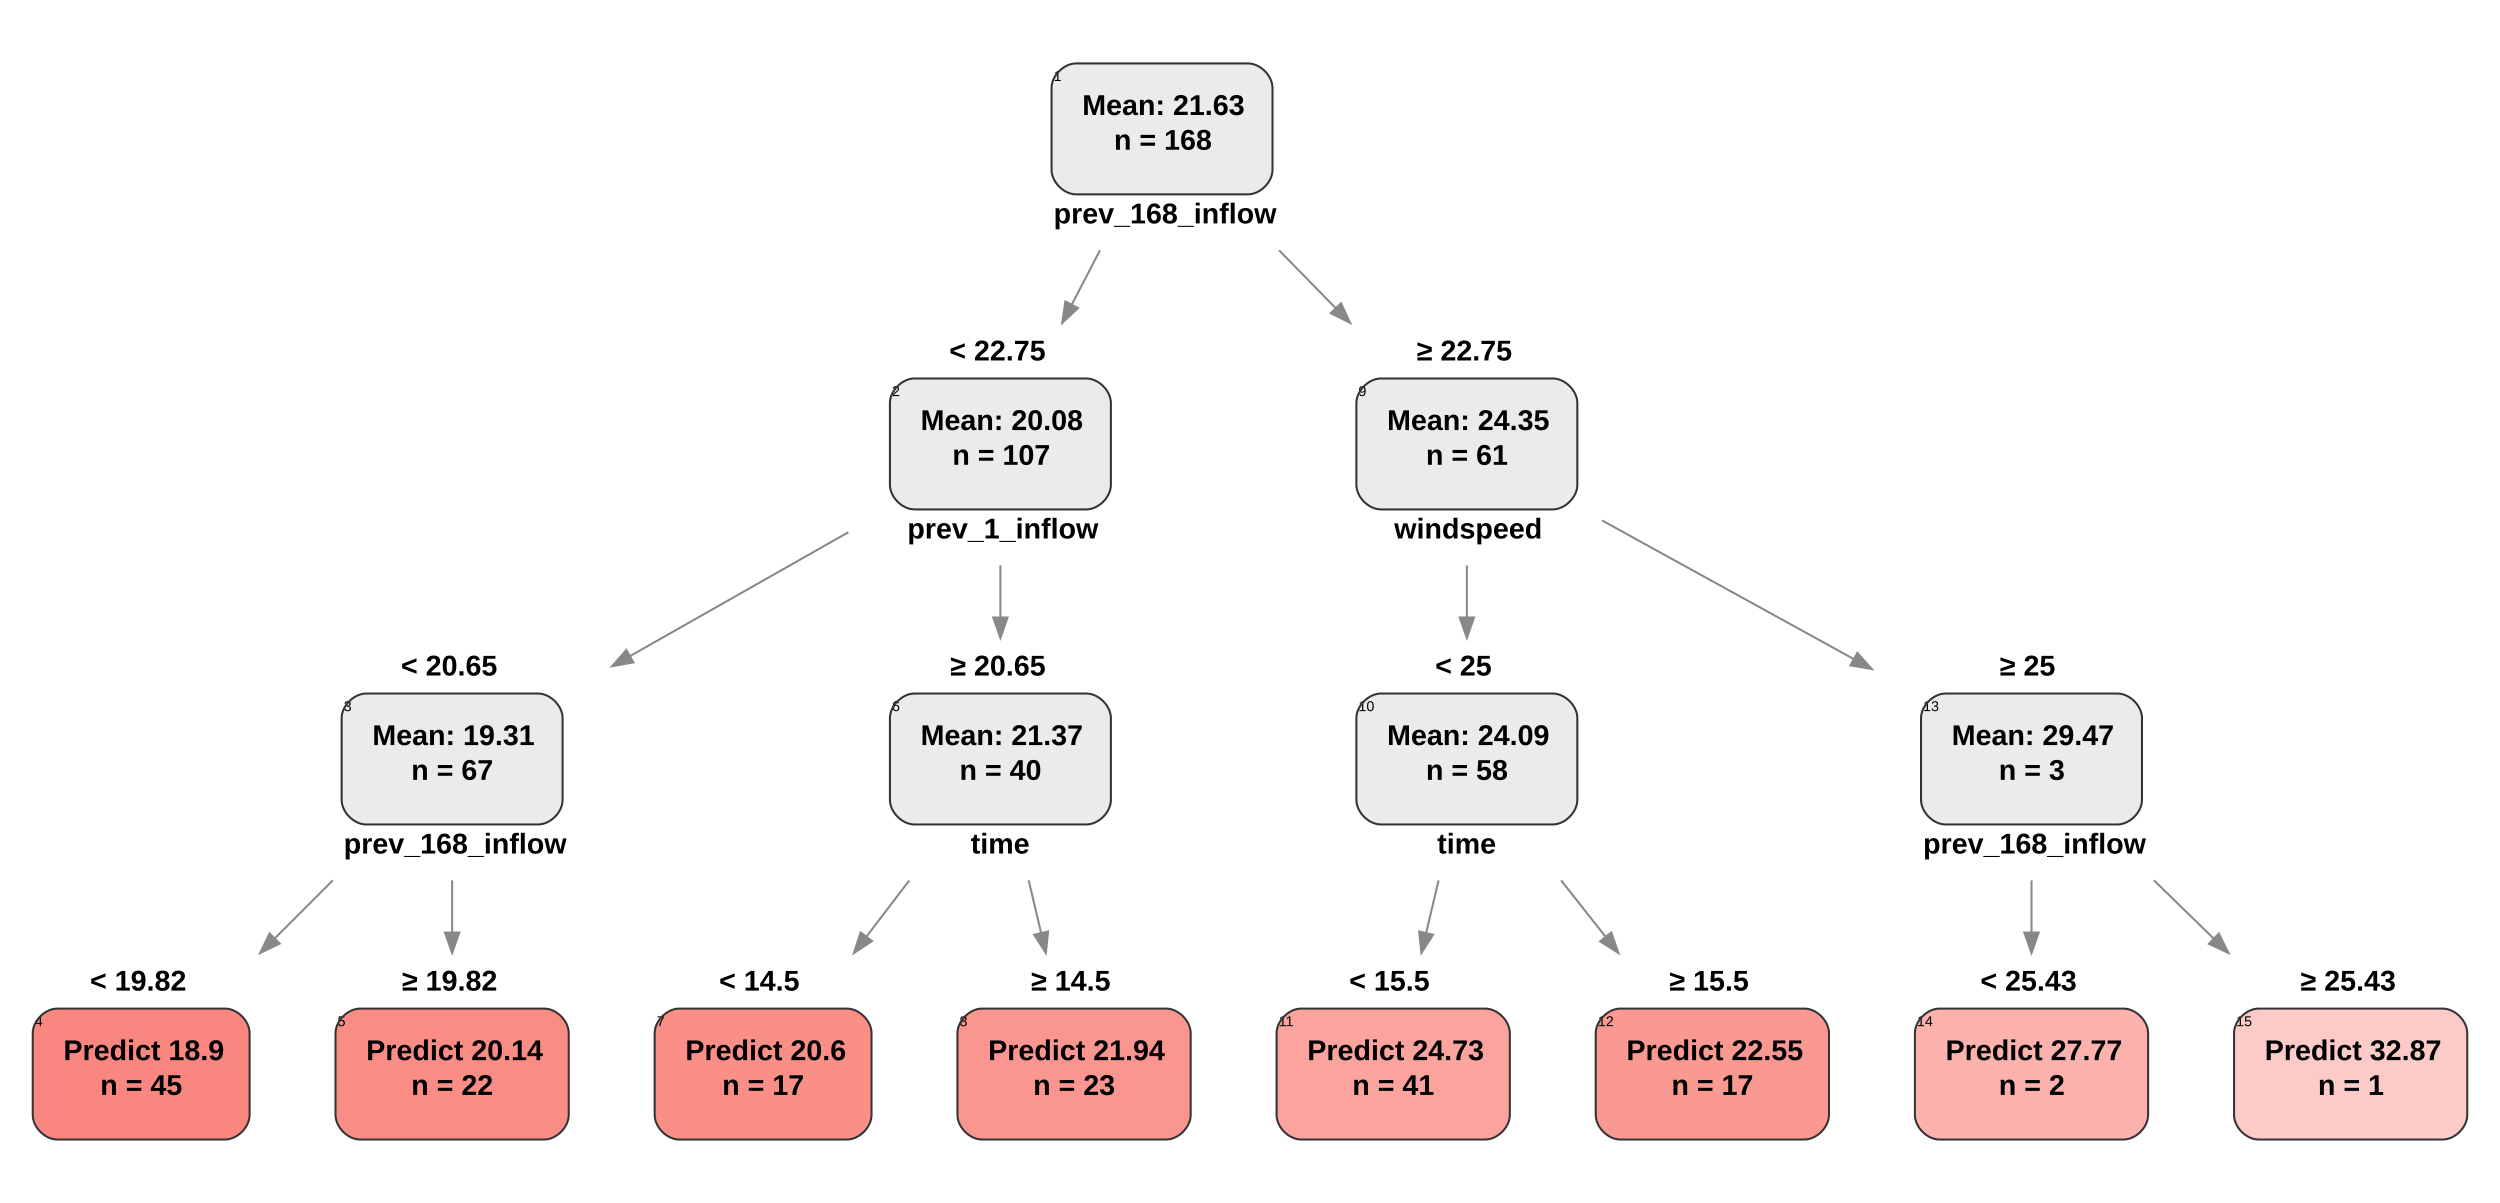
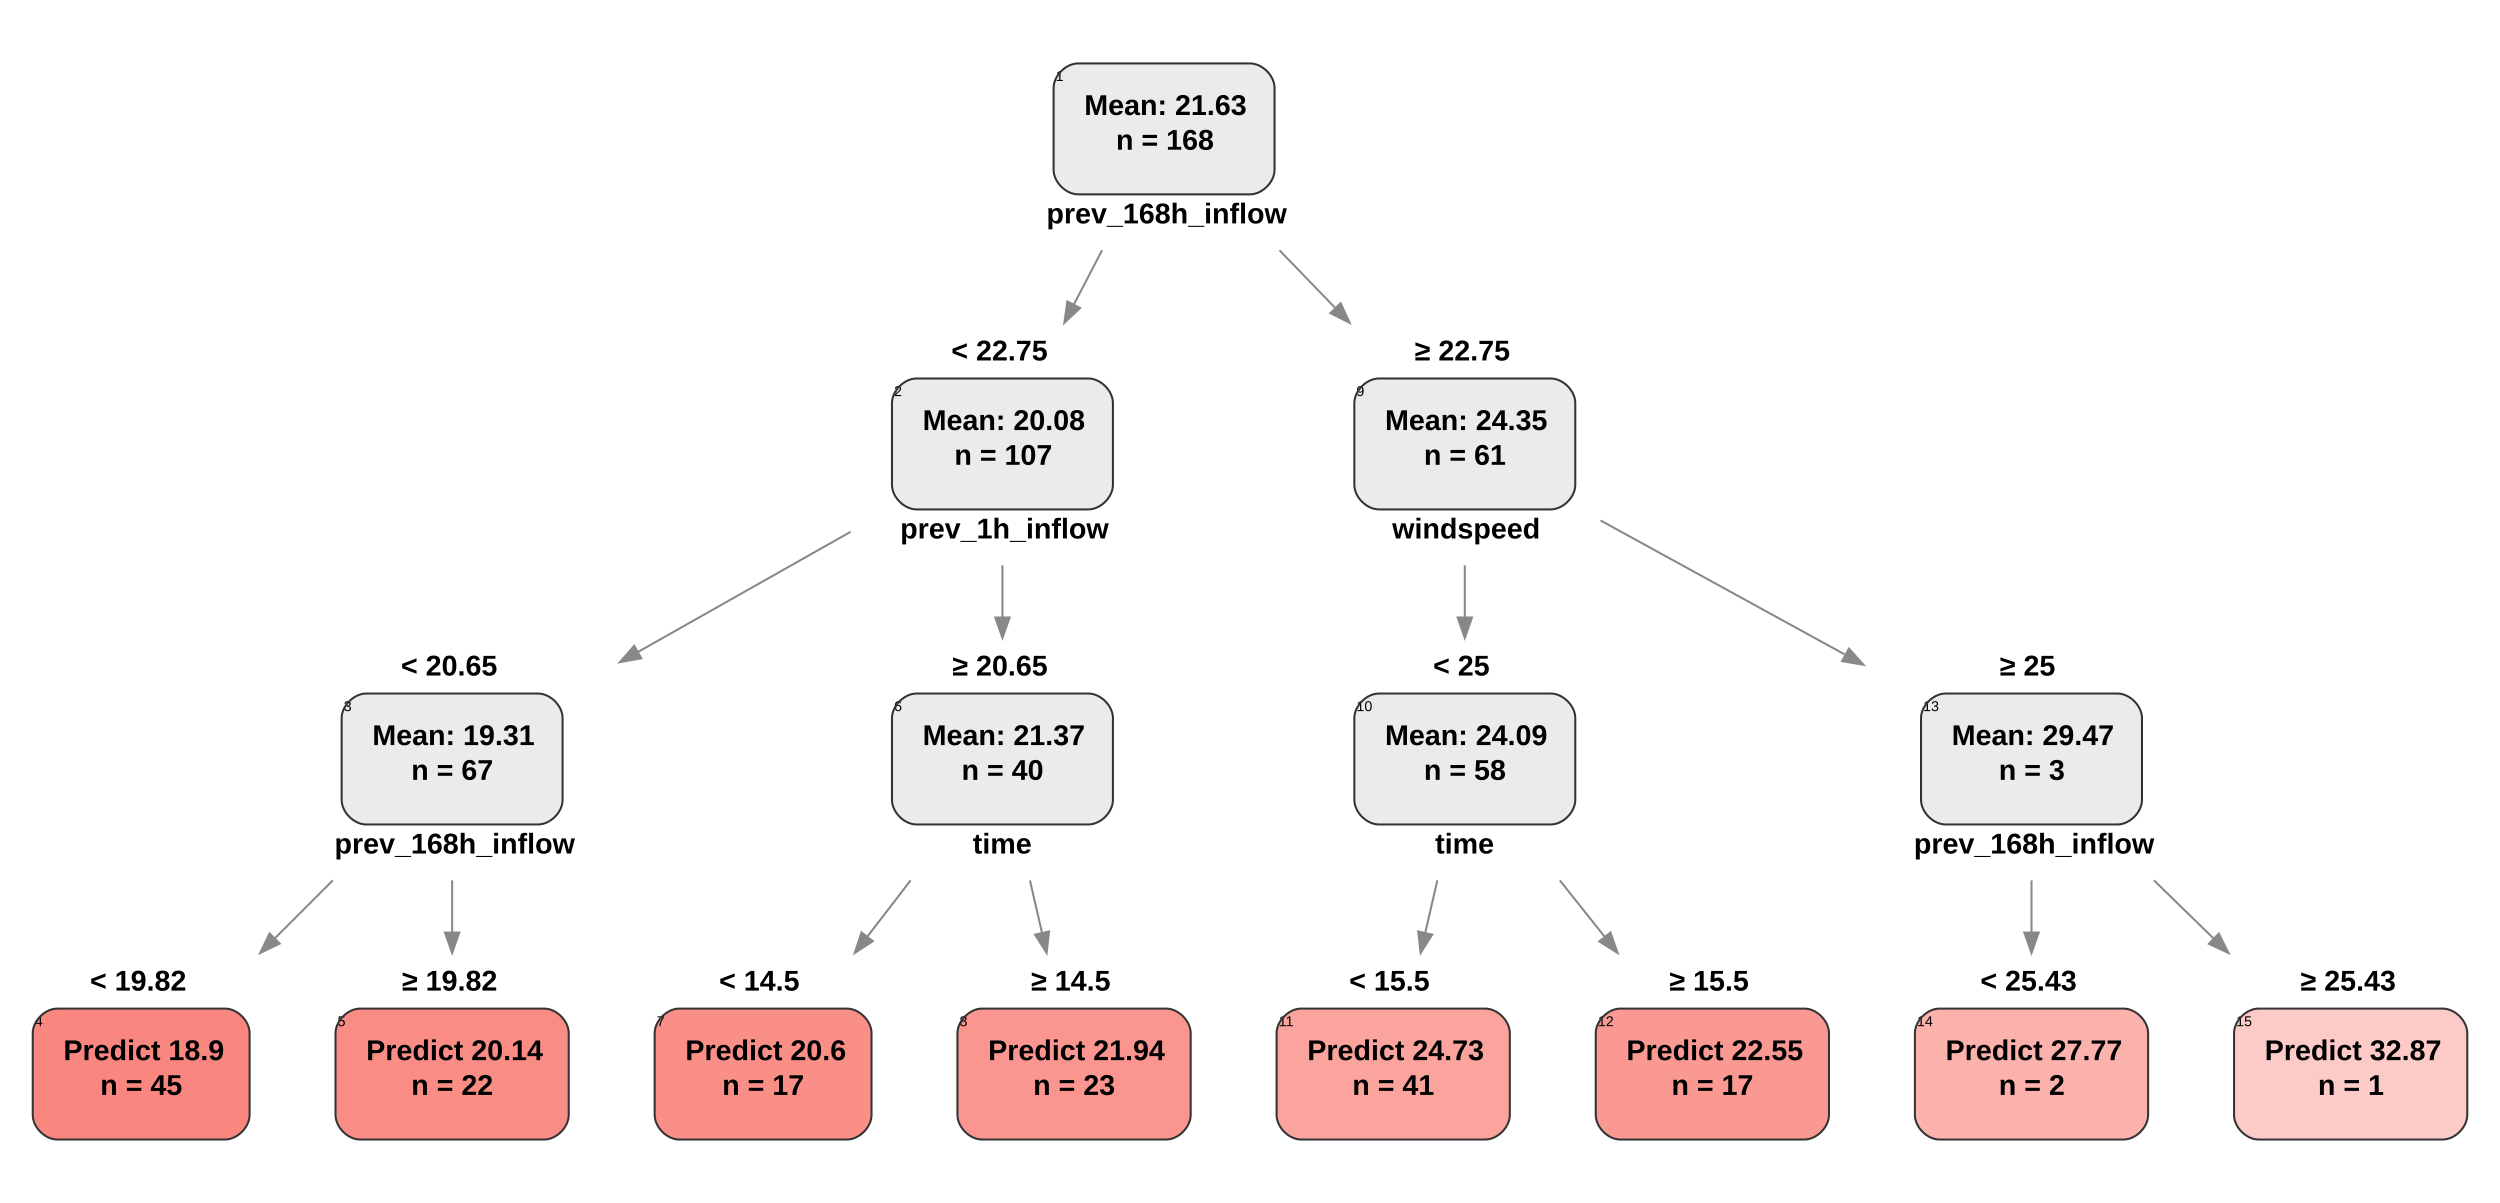
<svg xmlns="http://www.w3.org/2000/svg" width="1222pt" height="588pt" viewBox="0.00 0.00 1222.00 588.00">
  <g id="graph0" class="graph" transform="scale(1 1) rotate(0) translate(4 584)">
    <polygon fill="white" stroke="transparent" points="-4,4 -4,-584 1218,-584 1218,4 -4,4" />
    <g id="node1" class="node">
-       <text text-anchor="start" x="562" y="-561.8" font-family="Arial" font-weight="bold" font-size="14.00"> </text>
-       <text text-anchor="start" x="496" y="-517.3" font-family="Arial" font-size="14.00">   </text>
-       <path fill="#ebebeb" stroke="transparent" d="M522,-489C522,-489 606,-489 606,-489 612,-489 618,-495 618,-501 618,-501 618,-541 618,-541 618,-547 612,-553 606,-553 606,-553 522,-553 522,-553 516,-553 510,-547 510,-541 510,-541 510,-501 510,-501 510,-495 516,-489 522,-489" />
-       <text text-anchor="start" x="511" y="-550.4" font-family="Arial" font-size="2.00"> </text>
-       <text text-anchor="start" x="511" y="-544.4" font-family="Arial" font-size="7.00">  1</text>
-       <text text-anchor="start" x="525" y="-527.8" font-family="Arial" font-weight="bold" font-size="14.00">Mean: 21.63</text>
-       <text text-anchor="start" x="540.5" y="-510.8" font-family="Arial" font-weight="bold" font-size="14.00">n = 168</text>
-       <text text-anchor="start" x="562.5" y="-492.8" font-family="Arial" font-size="9.00"> </text>
-       <path fill="none" stroke="#333333" d="M522,-489C522,-489 606,-489 606,-489 612,-489 618,-495 618,-501 618,-501 618,-541 618,-541 618,-547 612,-553 606,-553 606,-553 522,-553 522,-553 516,-553 510,-547 510,-541 510,-541 510,-501 510,-501 510,-495 516,-489 522,-489" />
-       <text text-anchor="start" x="620" y="-517.3" font-family="Arial" font-size="14.00">   </text>
-       <text text-anchor="start" x="511" y="-474.8" font-family="Arial" font-weight="bold" font-size="14.00">prev_168_inflow</text>
+       <text text-anchor="start" x="563" y="-561.8" font-family="Arial" font-weight="bold" font-size="14.00"> </text>
+       <text text-anchor="start" x="493" y="-517.3" font-family="Arial" font-size="14.00">    </text>
+       <path fill="#ebebeb" stroke="transparent" d="M523,-489C523,-489 607,-489 607,-489 613,-489 619,-495 619,-501 619,-501 619,-541 619,-541 619,-547 613,-553 607,-553 607,-553 523,-553 523,-553 517,-553 511,-547 511,-541 511,-541 511,-501 511,-501 511,-495 517,-489 523,-489" />
+       <text text-anchor="start" x="512" y="-550.4" font-family="Arial" font-size="2.00"> </text>
+       <text text-anchor="start" x="512" y="-544.4" font-family="Arial" font-size="7.00">  1</text>
+       <text text-anchor="start" x="526" y="-527.8" font-family="Arial" font-weight="bold" font-size="14.00">Mean: 21.63</text>
+       <text text-anchor="start" x="541.5" y="-510.8" font-family="Arial" font-weight="bold" font-size="14.00">n = 168</text>
+       <text text-anchor="start" x="563.5" y="-492.8" font-family="Arial" font-size="9.00"> </text>
+       <path fill="none" stroke="#333333" d="M523,-489C523,-489 607,-489 607,-489 613,-489 619,-495 619,-501 619,-501 619,-541 619,-541 619,-547 613,-553 607,-553 607,-553 523,-553 523,-553 517,-553 511,-547 511,-541 511,-541 511,-501 511,-501 511,-495 517,-489 523,-489" />
+       <text text-anchor="start" x="621" y="-517.3" font-family="Arial" font-size="14.00">    </text>
+       <text text-anchor="start" x="507.5" y="-474.8" font-family="Arial" font-weight="bold" font-size="14.00">prev_168h_inflow</text>
    </g>
    <g id="node2" class="node">
-       <text text-anchor="start" x="460" y="-407.8" font-family="Arial" font-weight="bold" font-size="14.00"> &lt; 22.75</text>
-       <text text-anchor="start" x="421" y="-363.3" font-family="Arial" font-size="14.00">  </text>
-       <path fill="#ebebeb" stroke="transparent" d="M443,-335C443,-335 527,-335 527,-335 533,-335 539,-341 539,-347 539,-347 539,-387 539,-387 539,-393 533,-399 527,-399 527,-399 443,-399 443,-399 437,-399 431,-393 431,-387 431,-387 431,-347 431,-347 431,-341 437,-335 443,-335" />
-       <text text-anchor="start" x="432" y="-396.4" font-family="Arial" font-size="2.00"> </text>
-       <text text-anchor="start" x="432" y="-390.4" font-family="Arial" font-size="7.00">  2</text>
-       <text text-anchor="start" x="446" y="-373.8" font-family="Arial" font-weight="bold" font-size="14.00">Mean: 20.08</text>
-       <text text-anchor="start" x="461.5" y="-356.8" font-family="Arial" font-weight="bold" font-size="14.00">n = 107</text>
-       <text text-anchor="start" x="483.5" y="-338.8" font-family="Arial" font-size="9.00"> </text>
-       <path fill="none" stroke="#333333" d="M443,-335C443,-335 527,-335 527,-335 533,-335 539,-341 539,-347 539,-347 539,-387 539,-387 539,-393 533,-399 527,-399 527,-399 443,-399 443,-399 437,-399 431,-393 431,-387 431,-387 431,-347 431,-347 431,-341 437,-335 443,-335" />
-       <text text-anchor="start" x="541" y="-363.3" font-family="Arial" font-size="14.00">  </text>
-       <text text-anchor="start" x="439.5" y="-320.8" font-family="Arial" font-weight="bold" font-size="14.00">prev_1_inflow</text>
+       <text text-anchor="start" x="461" y="-407.8" font-family="Arial" font-weight="bold" font-size="14.00"> &lt; 22.75</text>
+       <text text-anchor="start" x="422" y="-363.3" font-family="Arial" font-size="14.00">  </text>
+       <path fill="#ebebeb" stroke="transparent" d="M444,-335C444,-335 528,-335 528,-335 534,-335 540,-341 540,-347 540,-347 540,-387 540,-387 540,-393 534,-399 528,-399 528,-399 444,-399 444,-399 438,-399 432,-393 432,-387 432,-387 432,-347 432,-347 432,-341 438,-335 444,-335" />
+       <text text-anchor="start" x="433" y="-396.4" font-family="Arial" font-size="2.00"> </text>
+       <text text-anchor="start" x="433" y="-390.4" font-family="Arial" font-size="7.00">  2</text>
+       <text text-anchor="start" x="447" y="-373.8" font-family="Arial" font-weight="bold" font-size="14.00">Mean: 20.08</text>
+       <text text-anchor="start" x="462.5" y="-356.8" font-family="Arial" font-weight="bold" font-size="14.00">n = 107</text>
+       <text text-anchor="start" x="484.5" y="-338.8" font-family="Arial" font-size="9.00"> </text>
+       <path fill="none" stroke="#333333" d="M444,-335C444,-335 528,-335 528,-335 534,-335 540,-341 540,-347 540,-347 540,-387 540,-387 540,-393 534,-399 528,-399 528,-399 444,-399 444,-399 438,-399 432,-393 432,-387 432,-387 432,-347 432,-347 432,-341 438,-335 444,-335" />
+       <text text-anchor="start" x="542" y="-363.3" font-family="Arial" font-size="14.00">  </text>
+       <text text-anchor="start" x="436" y="-320.8" font-family="Arial" font-weight="bold" font-size="14.00">prev_1h_inflow</text>
    </g>
    <g id="edge1" class="edge">
-       <path fill="none" stroke="#888888" d="M533.68,-461.67C529.19,-453.03 524.54,-444.07 519.96,-435.27" />
-       <polygon fill="#888888" stroke="#888888" points="522.95,-433.44 515.24,-426.18 516.74,-436.66 522.95,-433.44" />
+       <path fill="none" stroke="#888888" d="M534.68,-461.67C530.19,-453.03 525.54,-444.07 520.96,-435.27" />
+       <polygon fill="#888888" stroke="#888888" points="523.95,-433.44 516.24,-426.18 517.74,-436.66 523.95,-433.44" />
    </g>
    <g id="node3" class="node">
-       <text text-anchor="start" x="688.5" y="-407.8" font-family="Arial" font-weight="bold" font-size="14.00"> ≥ 22.75</text>
-       <path fill="#ebebeb" stroke="transparent" d="M671,-335C671,-335 755,-335 755,-335 761,-335 767,-341 767,-347 767,-347 767,-387 767,-387 767,-393 761,-399 755,-399 755,-399 671,-399 671,-399 665,-399 659,-393 659,-387 659,-387 659,-347 659,-347 659,-341 665,-335 671,-335" />
-       <text text-anchor="start" x="660" y="-396.4" font-family="Arial" font-size="2.00"> </text>
-       <text text-anchor="start" x="660" y="-390.4" font-family="Arial" font-size="7.00">  9</text>
-       <text text-anchor="start" x="674" y="-373.8" font-family="Arial" font-weight="bold" font-size="14.00">Mean: 24.35</text>
-       <text text-anchor="start" x="693" y="-356.8" font-family="Arial" font-weight="bold" font-size="14.00">n = 61</text>
-       <text text-anchor="start" x="711.5" y="-338.8" font-family="Arial" font-size="9.00"> </text>
-       <path fill="none" stroke="#333333" d="M671,-335C671,-335 755,-335 755,-335 761,-335 767,-341 767,-347 767,-347 767,-387 767,-387 767,-393 761,-399 755,-399 755,-399 671,-399 671,-399 665,-399 659,-393 659,-387 659,-387 659,-347 659,-347 659,-341 665,-335 671,-335" />
-       <text text-anchor="start" x="677.5" y="-320.8" font-family="Arial" font-weight="bold" font-size="14.00">windspeed</text>
+       <text text-anchor="start" x="687.5" y="-407.8" font-family="Arial" font-weight="bold" font-size="14.00"> ≥ 22.75</text>
+       <path fill="#ebebeb" stroke="transparent" d="M670,-335C670,-335 754,-335 754,-335 760,-335 766,-341 766,-347 766,-347 766,-387 766,-387 766,-393 760,-399 754,-399 754,-399 670,-399 670,-399 664,-399 658,-393 658,-387 658,-387 658,-347 658,-347 658,-341 664,-335 670,-335" />
+       <text text-anchor="start" x="659" y="-396.4" font-family="Arial" font-size="2.00"> </text>
+       <text text-anchor="start" x="659" y="-390.4" font-family="Arial" font-size="7.00">  9</text>
+       <text text-anchor="start" x="673" y="-373.8" font-family="Arial" font-weight="bold" font-size="14.00">Mean: 24.35</text>
+       <text text-anchor="start" x="692" y="-356.8" font-family="Arial" font-weight="bold" font-size="14.00">n = 61</text>
+       <text text-anchor="start" x="710.5" y="-338.8" font-family="Arial" font-size="9.00"> </text>
+       <path fill="none" stroke="#333333" d="M670,-335C670,-335 754,-335 754,-335 760,-335 766,-341 766,-347 766,-347 766,-387 766,-387 766,-393 760,-399 754,-399 754,-399 670,-399 670,-399 664,-399 658,-393 658,-387 658,-387 658,-347 658,-347 658,-341 664,-335 670,-335" />
+       <text text-anchor="start" x="676.5" y="-320.8" font-family="Arial" font-weight="bold" font-size="14.00">windspeed</text>
    </g>
    <g id="edge2" class="edge">
-       <path fill="none" stroke="#888888" d="M621.18,-461.67C630.27,-452.39 639.73,-442.75 648.96,-433.33" />
-       <polygon fill="#888888" stroke="#888888" points="651.47,-435.77 655.97,-426.18 646.47,-430.87 651.47,-435.77" />
+       <path fill="none" stroke="#888888" d="M621.41,-461.67C630.29,-452.49 639.53,-442.94 648.55,-433.6" />
+       <polygon fill="#888888" stroke="#888888" points="651.3,-435.8 655.74,-426.18 646.27,-430.93 651.3,-435.8" />
    </g>
    <g id="node4" class="node">
      <text text-anchor="start" x="192" y="-253.8" font-family="Arial" font-weight="bold" font-size="14.00"> &lt; 20.65</text>
-       <text text-anchor="start" x="149" y="-209.3" font-family="Arial" font-size="14.00">   </text>
+       <text text-anchor="start" x="145" y="-209.3" font-family="Arial" font-size="14.00">    </text>
      <path fill="#ebebeb" stroke="transparent" d="M175,-181C175,-181 259,-181 259,-181 265,-181 271,-187 271,-193 271,-193 271,-233 271,-233 271,-239 265,-245 259,-245 259,-245 175,-245 175,-245 169,-245 163,-239 163,-233 163,-233 163,-193 163,-193 163,-187 169,-181 175,-181" />
      <text text-anchor="start" x="164" y="-242.4" font-family="Arial" font-size="2.00"> </text>
      <text text-anchor="start" x="164" y="-236.4" font-family="Arial" font-size="7.00">  3</text>
      <text text-anchor="start" x="178" y="-219.8" font-family="Arial" font-weight="bold" font-size="14.00">Mean: 19.31</text>
      <text text-anchor="start" x="197" y="-202.8" font-family="Arial" font-weight="bold" font-size="14.00">n = 67</text>
      <text text-anchor="start" x="215.5" y="-184.8" font-family="Arial" font-size="9.00"> </text>
      <path fill="none" stroke="#333333" d="M175,-181C175,-181 259,-181 259,-181 265,-181 271,-187 271,-193 271,-193 271,-233 271,-233 271,-239 265,-245 259,-245 259,-245 175,-245 175,-245 169,-245 163,-239 163,-233 163,-233 163,-193 163,-193 163,-187 169,-181 175,-181" />
-       <text text-anchor="start" x="273" y="-209.3" font-family="Arial" font-size="14.00">   </text>
-       <text text-anchor="start" x="164" y="-166.8" font-family="Arial" font-weight="bold" font-size="14.00">prev_168_inflow</text>
+       <text text-anchor="start" x="273" y="-209.3" font-family="Arial" font-size="14.00">    </text>
+       <text text-anchor="start" x="159.5" y="-166.8" font-family="Arial" font-weight="bold" font-size="14.00">prev_168h_inflow</text>
    </g>
    <g id="edge3" class="edge">
-       <path fill="none" stroke="#888888" d="M410.7,-323.86C377.71,-305.15 338.65,-283 304.28,-263.5" />
-       <polygon fill="#888888" stroke="#888888" points="305.61,-260.23 295.19,-258.34 302.16,-266.32 305.61,-260.23" />
+       <path fill="none" stroke="#888888" d="M411.78,-324.06C379.66,-305.91 341.76,-284.5 307.97,-265.4" />
+       <polygon fill="#888888" stroke="#888888" points="309.44,-262.21 299.01,-260.34 306,-268.31 309.44,-262.21" />
    </g>
    <g id="node5" class="node">
-       <text text-anchor="start" x="460.5" y="-253.8" font-family="Arial" font-weight="bold" font-size="14.00"> ≥ 20.65</text>
-       <path fill="#ebebeb" stroke="transparent" d="M443,-181C443,-181 527,-181 527,-181 533,-181 539,-187 539,-193 539,-193 539,-233 539,-233 539,-239 533,-245 527,-245 527,-245 443,-245 443,-245 437,-245 431,-239 431,-233 431,-233 431,-193 431,-193 431,-187 437,-181 443,-181" />
-       <text text-anchor="start" x="432" y="-242.4" font-family="Arial" font-size="2.00"> </text>
-       <text text-anchor="start" x="432" y="-236.4" font-family="Arial" font-size="7.00">  6</text>
-       <text text-anchor="start" x="446" y="-219.8" font-family="Arial" font-weight="bold" font-size="14.00">Mean: 21.37</text>
-       <text text-anchor="start" x="465" y="-202.8" font-family="Arial" font-weight="bold" font-size="14.00">n = 40</text>
-       <text text-anchor="start" x="483.5" y="-184.8" font-family="Arial" font-size="9.00"> </text>
-       <path fill="none" stroke="#333333" d="M443,-181C443,-181 527,-181 527,-181 533,-181 539,-187 539,-193 539,-193 539,-233 539,-233 539,-239 533,-245 527,-245 527,-245 443,-245 443,-245 437,-245 431,-239 431,-233 431,-233 431,-193 431,-193 431,-187 437,-181 443,-181" />
-       <text text-anchor="start" x="470.5" y="-166.8" font-family="Arial" font-weight="bold" font-size="14.00">time</text>
+       <text text-anchor="start" x="461.5" y="-253.8" font-family="Arial" font-weight="bold" font-size="14.00"> ≥ 20.65</text>
+       <path fill="#ebebeb" stroke="transparent" d="M444,-181C444,-181 528,-181 528,-181 534,-181 540,-187 540,-193 540,-193 540,-233 540,-233 540,-239 534,-245 528,-245 528,-245 444,-245 444,-245 438,-245 432,-239 432,-233 432,-233 432,-193 432,-193 432,-187 438,-181 444,-181" />
+       <text text-anchor="start" x="433" y="-242.4" font-family="Arial" font-size="2.00"> </text>
+       <text text-anchor="start" x="433" y="-236.4" font-family="Arial" font-size="7.00">  6</text>
+       <text text-anchor="start" x="447" y="-219.8" font-family="Arial" font-weight="bold" font-size="14.00">Mean: 21.37</text>
+       <text text-anchor="start" x="466" y="-202.8" font-family="Arial" font-weight="bold" font-size="14.00">n = 40</text>
+       <text text-anchor="start" x="484.5" y="-184.8" font-family="Arial" font-size="9.00"> </text>
+       <path fill="none" stroke="#333333" d="M444,-181C444,-181 528,-181 528,-181 534,-181 540,-187 540,-193 540,-193 540,-233 540,-233 540,-239 534,-245 528,-245 528,-245 444,-245 444,-245 438,-245 432,-239 432,-233 432,-233 432,-193 432,-193 432,-187 438,-181 444,-181" />
+       <text text-anchor="start" x="471.5" y="-166.8" font-family="Arial" font-weight="bold" font-size="14.00">time</text>
    </g>
    <g id="edge4" class="edge">
-       <path fill="none" stroke="#888888" d="M485,-307.67C485,-299.39 485,-290.83 485,-282.38" />
-       <polygon fill="#888888" stroke="#888888" points="488.5,-282.18 485,-272.18 481.5,-282.18 488.5,-282.18" />
+       <path fill="none" stroke="#888888" d="M486,-307.67C486,-299.39 486,-290.83 486,-282.38" />
+       <polygon fill="#888888" stroke="#888888" points="489.5,-282.18 486,-272.18 482.5,-282.18 489.5,-282.18" />
    </g>
    <g id="node10" class="node">
-       <text text-anchor="start" x="697.5" y="-253.8" font-family="Arial" font-weight="bold" font-size="14.00"> &lt; 25</text>
-       <path fill="#ebebeb" stroke="transparent" d="M671,-181C671,-181 755,-181 755,-181 761,-181 767,-187 767,-193 767,-193 767,-233 767,-233 767,-239 761,-245 755,-245 755,-245 671,-245 671,-245 665,-245 659,-239 659,-233 659,-233 659,-193 659,-193 659,-187 665,-181 671,-181" />
-       <text text-anchor="start" x="660" y="-242.4" font-family="Arial" font-size="2.00"> </text>
-       <text text-anchor="start" x="660" y="-236.4" font-family="Arial" font-size="7.00">  10</text>
-       <text text-anchor="start" x="674" y="-219.8" font-family="Arial" font-weight="bold" font-size="14.00">Mean: 24.09</text>
-       <text text-anchor="start" x="693" y="-202.8" font-family="Arial" font-weight="bold" font-size="14.00">n = 58</text>
-       <text text-anchor="start" x="711.5" y="-184.8" font-family="Arial" font-size="9.00"> </text>
-       <path fill="none" stroke="#333333" d="M671,-181C671,-181 755,-181 755,-181 761,-181 767,-187 767,-193 767,-193 767,-233 767,-233 767,-239 761,-245 755,-245 755,-245 671,-245 671,-245 665,-245 659,-239 659,-233 659,-233 659,-193 659,-193 659,-187 665,-181 671,-181" />
-       <text text-anchor="start" x="698.5" y="-166.8" font-family="Arial" font-weight="bold" font-size="14.00">time</text>
+       <text text-anchor="start" x="696.5" y="-253.8" font-family="Arial" font-weight="bold" font-size="14.00"> &lt; 25</text>
+       <path fill="#ebebeb" stroke="transparent" d="M670,-181C670,-181 754,-181 754,-181 760,-181 766,-187 766,-193 766,-193 766,-233 766,-233 766,-239 760,-245 754,-245 754,-245 670,-245 670,-245 664,-245 658,-239 658,-233 658,-233 658,-193 658,-193 658,-187 664,-181 670,-181" />
+       <text text-anchor="start" x="659" y="-242.4" font-family="Arial" font-size="2.00"> </text>
+       <text text-anchor="start" x="659" y="-236.4" font-family="Arial" font-size="7.00">  10</text>
+       <text text-anchor="start" x="673" y="-219.8" font-family="Arial" font-weight="bold" font-size="14.00">Mean: 24.09</text>
+       <text text-anchor="start" x="692" y="-202.8" font-family="Arial" font-weight="bold" font-size="14.00">n = 58</text>
+       <text text-anchor="start" x="710.5" y="-184.8" font-family="Arial" font-size="9.00"> </text>
+       <path fill="none" stroke="#333333" d="M670,-181C670,-181 754,-181 754,-181 760,-181 766,-187 766,-193 766,-193 766,-233 766,-233 766,-239 760,-245 754,-245 754,-245 670,-245 670,-245 664,-245 658,-239 658,-233 658,-233 658,-193 658,-193 658,-187 664,-181 670,-181" />
+       <text text-anchor="start" x="697.5" y="-166.8" font-family="Arial" font-weight="bold" font-size="14.00">time</text>
    </g>
    <g id="edge9" class="edge">
-       <path fill="none" stroke="#888888" d="M713,-307.67C713,-299.39 713,-290.83 713,-282.38" />
-       <polygon fill="#888888" stroke="#888888" points="716.5,-282.18 713,-272.18 709.5,-282.18 716.5,-282.18" />
+       <path fill="none" stroke="#888888" d="M712,-307.67C712,-299.39 712,-290.83 712,-282.38" />
+       <polygon fill="#888888" stroke="#888888" points="715.5,-282.18 712,-272.18 708.5,-282.18 715.5,-282.18" />
    </g>
    <g id="node11" class="node">
      <text text-anchor="start" x="973.5" y="-253.8" font-family="Arial" font-weight="bold" font-size="14.00"> ≥ 25</text>
-       <text text-anchor="start" x="921" y="-209.3" font-family="Arial" font-size="14.00">   </text>
+       <text text-anchor="start" x="917" y="-209.3" font-family="Arial" font-size="14.00">    </text>
      <path fill="#ebebeb" stroke="transparent" d="M947,-181C947,-181 1031,-181 1031,-181 1037,-181 1043,-187 1043,-193 1043,-193 1043,-233 1043,-233 1043,-239 1037,-245 1031,-245 1031,-245 947,-245 947,-245 941,-245 935,-239 935,-233 935,-233 935,-193 935,-193 935,-187 941,-181 947,-181" />
      <text text-anchor="start" x="936" y="-242.4" font-family="Arial" font-size="2.00"> </text>
      <text text-anchor="start" x="936" y="-236.4" font-family="Arial" font-size="7.00">  13</text>
      <text text-anchor="start" x="950" y="-219.8" font-family="Arial" font-weight="bold" font-size="14.00">Mean: 29.47</text>
      <text text-anchor="start" x="973" y="-202.8" font-family="Arial" font-weight="bold" font-size="14.00">n = 3</text>
      <text text-anchor="start" x="987.5" y="-184.8" font-family="Arial" font-size="9.00"> </text>
      <path fill="none" stroke="#333333" d="M947,-181C947,-181 1031,-181 1031,-181 1037,-181 1043,-187 1043,-193 1043,-193 1043,-233 1043,-233 1043,-239 1037,-245 1031,-245 1031,-245 947,-245 947,-245 941,-245 935,-239 935,-233 935,-233 935,-193 935,-193 935,-187 941,-181 947,-181" />
-       <text text-anchor="start" x="1045" y="-209.3" font-family="Arial" font-size="14.00">   </text>
-       <text text-anchor="start" x="936" y="-166.8" font-family="Arial" font-weight="bold" font-size="14.00">prev_168_inflow</text>
+       <text text-anchor="start" x="1045" y="-209.3" font-family="Arial" font-size="14.00">    </text>
+       <text text-anchor="start" x="931.5" y="-166.8" font-family="Arial" font-weight="bold" font-size="14.00">prev_168h_inflow</text>
    </g>
    <g id="edge10" class="edge">
-       <path fill="none" stroke="#888888" d="M779.11,-329.59C815.95,-309.3 862.28,-283.79 902.03,-261.89" />
-       <polygon fill="#888888" stroke="#888888" points="903.86,-264.88 910.93,-256.99 900.49,-258.75 903.86,-264.88" />
+       <path fill="none" stroke="#888888" d="M778.35,-329.59C814.06,-310 858.65,-285.53 897.6,-264.16" />
+       <polygon fill="#888888" stroke="#888888" points="899.76,-266.96 906.85,-259.08 896.4,-260.82 899.76,-266.96" />
    </g>
    <g id="node6" class="node">
      <text text-anchor="start" x="40" y="-99.8" font-family="Arial" font-weight="bold" font-size="14.00"> &lt; 19.82</text>
      <path fill="#f8766d" fill-opacity="0.875" stroke="transparent" d="M24,-27C24,-27 106,-27 106,-27 112,-27 118,-33 118,-39 118,-39 118,-79 118,-79 118,-85 112,-91 106,-91 106,-91 24,-91 24,-91 18,-91 12,-85 12,-79 12,-79 12,-39 12,-39 12,-33 18,-27 24,-27" />
      <text text-anchor="start" x="13" y="-88.4" font-family="Arial" font-size="2.00"> </text>
      <text text-anchor="start" x="13" y="-82.4" font-family="Arial" font-size="7.00">  4</text>
      <text text-anchor="start" x="27" y="-65.8" font-family="Arial" font-weight="bold" font-size="14.00">Predict 18.9</text>
      <text text-anchor="start" x="45" y="-48.8" font-family="Arial" font-weight="bold" font-size="14.00">n = 45</text>
      <text text-anchor="start" x="63.5" y="-30.8" font-family="Arial" font-size="9.00"> </text>
      <path fill="none" stroke="#333333" d="M24,-27C24,-27 106,-27 106,-27 112,-27 118,-33 118,-39 118,-39 118,-79 118,-79 118,-85 112,-91 106,-91 106,-91 24,-91 24,-91 18,-91 12,-85 12,-79 12,-79 12,-39 12,-39 12,-33 18,-27 24,-27" />
      <text text-anchor="start" x="63" y="-12.8" font-family="Arial" font-weight="bold" font-size="14.00"> </text>
    </g>
    <g id="edge5" class="edge">
      <path fill="none" stroke="#888888" d="M158.67,-153.67C149.39,-144.39 139.75,-134.75 130.33,-125.33" />
      <polygon fill="#888888" stroke="#888888" points="132.72,-122.77 123.18,-118.18 127.77,-127.72 132.72,-122.77" />
    </g>
    <g id="node7" class="node">
      <text text-anchor="start" x="192.5" y="-99.8" font-family="Arial" font-weight="bold" font-size="14.00"> ≥ 19.82</text>
      <path fill="#f8766d" fill-opacity="0.831" stroke="transparent" d="M172,-27C172,-27 262,-27 262,-27 268,-27 274,-33 274,-39 274,-39 274,-79 274,-79 274,-85 268,-91 262,-91 262,-91 172,-91 172,-91 166,-91 160,-85 160,-79 160,-79 160,-39 160,-39 160,-33 166,-27 172,-27" />
      <text text-anchor="start" x="161" y="-88.4" font-family="Arial" font-size="2.00"> </text>
      <text text-anchor="start" x="161" y="-82.4" font-family="Arial" font-size="7.00">  5</text>
      <text text-anchor="start" x="175" y="-65.8" font-family="Arial" font-weight="bold" font-size="14.00">Predict 20.14</text>
      <text text-anchor="start" x="197" y="-48.8" font-family="Arial" font-weight="bold" font-size="14.00">n = 22</text>
      <text text-anchor="start" x="215.5" y="-30.8" font-family="Arial" font-size="9.00"> </text>
      <path fill="none" stroke="#333333" d="M172,-27C172,-27 262,-27 262,-27 268,-27 274,-33 274,-39 274,-39 274,-79 274,-79 274,-85 268,-91 262,-91 262,-91 172,-91 172,-91 166,-91 160,-85 160,-79 160,-79 160,-39 160,-39 160,-33 166,-27 172,-27" />
      <text text-anchor="start" x="215" y="-12.8" font-family="Arial" font-weight="bold" font-size="14.00"> </text>
    </g>
    <g id="edge6" class="edge">
      <path fill="none" stroke="#888888" d="M217,-153.67C217,-145.39 217,-136.83 217,-128.38" />
      <polygon fill="#888888" stroke="#888888" points="220.5,-128.18 217,-118.18 213.5,-128.18 220.5,-128.18" />
    </g>
    <g id="node8" class="node">
      <text text-anchor="start" x="347.5" y="-99.8" font-family="Arial" font-weight="bold" font-size="14.00"> &lt; 14.5</text>
      <path fill="#f8766d" fill-opacity="0.816" stroke="transparent" d="M328,-27C328,-27 410,-27 410,-27 416,-27 422,-33 422,-39 422,-39 422,-79 422,-79 422,-85 416,-91 410,-91 410,-91 328,-91 328,-91 322,-91 316,-85 316,-79 316,-79 316,-39 316,-39 316,-33 322,-27 328,-27" />
      <text text-anchor="start" x="317" y="-88.4" font-family="Arial" font-size="2.00"> </text>
      <text text-anchor="start" x="317" y="-82.4" font-family="Arial" font-size="7.00">  7</text>
      <text text-anchor="start" x="331" y="-65.8" font-family="Arial" font-weight="bold" font-size="14.00">Predict 20.6</text>
      <text text-anchor="start" x="349" y="-48.8" font-family="Arial" font-weight="bold" font-size="14.00">n = 17</text>
      <text text-anchor="start" x="367.5" y="-30.8" font-family="Arial" font-size="9.00"> </text>
      <path fill="none" stroke="#333333" d="M328,-27C328,-27 410,-27 410,-27 416,-27 422,-33 422,-39 422,-39 422,-79 422,-79 422,-85 416,-91 410,-91 410,-91 328,-91 328,-91 322,-91 316,-85 316,-79 316,-79 316,-39 316,-39 316,-33 322,-27 328,-27" />
      <text text-anchor="start" x="367" y="-12.8" font-family="Arial" font-weight="bold" font-size="14.00"> </text>
    </g>
    <g id="edge7" class="edge">
-       <path fill="none" stroke="#888888" d="M440.48,-153.67C433.61,-144.67 426.48,-135.32 419.49,-126.16" />
-       <polygon fill="#888888" stroke="#888888" points="422.25,-124 413.4,-118.18 416.68,-128.25 422.25,-124" />
+       <path fill="none" stroke="#888888" d="M441.1,-153.67C434.17,-144.67 426.97,-135.32 419.93,-126.16" />
+       <polygon fill="#888888" stroke="#888888" points="422.65,-123.97 413.78,-118.18 417.11,-128.24 422.65,-123.97" />
    </g>
    <g id="node9" class="node">
      <text text-anchor="start" x="500" y="-99.8" font-family="Arial" font-weight="bold" font-size="14.00"> ≥ 14.5</text>
      <path fill="#f8766d" fill-opacity="0.765" stroke="transparent" d="M476,-27C476,-27 566,-27 566,-27 572,-27 578,-33 578,-39 578,-39 578,-79 578,-79 578,-85 572,-91 566,-91 566,-91 476,-91 476,-91 470,-91 464,-85 464,-79 464,-79 464,-39 464,-39 464,-33 470,-27 476,-27" />
      <text text-anchor="start" x="465" y="-88.4" font-family="Arial" font-size="2.00"> </text>
      <text text-anchor="start" x="465" y="-82.4" font-family="Arial" font-size="7.00">  8</text>
      <text text-anchor="start" x="479" y="-65.8" font-family="Arial" font-weight="bold" font-size="14.00">Predict 21.94</text>
      <text text-anchor="start" x="501" y="-48.8" font-family="Arial" font-weight="bold" font-size="14.00">n = 23</text>
      <text text-anchor="start" x="519.5" y="-30.8" font-family="Arial" font-size="9.00"> </text>
      <path fill="none" stroke="#333333" d="M476,-27C476,-27 566,-27 566,-27 572,-27 578,-33 578,-39 578,-39 578,-79 578,-79 578,-85 572,-91 566,-91 566,-91 476,-91 476,-91 470,-91 464,-85 464,-79 464,-79 464,-39 464,-39 464,-33 470,-27 476,-27" />
      <text text-anchor="start" x="519" y="-12.8" font-family="Arial" font-weight="bold" font-size="14.00"> </text>
    </g>
    <g id="edge8" class="edge">
-       <path fill="none" stroke="#888888" d="M498.82,-153.67C500.8,-145.3 502.85,-136.64 504.87,-128.1" />
-       <polygon fill="#888888" stroke="#888888" points="508.32,-128.71 507.22,-118.18 501.51,-127.1 508.32,-128.71" />
+       <path fill="none" stroke="#888888" d="M499.43,-153.67C501.36,-145.3 503.35,-136.64 505.32,-128.1" />
+       <polygon fill="#888888" stroke="#888888" points="508.77,-128.71 507.6,-118.18 501.95,-127.14 508.77,-128.71" />
    </g>
    <g id="node12" class="node">
      <text text-anchor="start" x="655.5" y="-99.8" font-family="Arial" font-weight="bold" font-size="14.00"> &lt; 15.5</text>
      <path fill="#f8766d" fill-opacity="0.667" stroke="transparent" d="M632,-27C632,-27 722,-27 722,-27 728,-27 734,-33 734,-39 734,-39 734,-79 734,-79 734,-85 728,-91 722,-91 722,-91 632,-91 632,-91 626,-91 620,-85 620,-79 620,-79 620,-39 620,-39 620,-33 626,-27 632,-27" />
      <text text-anchor="start" x="621" y="-88.4" font-family="Arial" font-size="2.00"> </text>
      <text text-anchor="start" x="621" y="-82.4" font-family="Arial" font-size="7.00">  11</text>
      <text text-anchor="start" x="635" y="-65.8" font-family="Arial" font-weight="bold" font-size="14.00">Predict 24.73</text>
      <text text-anchor="start" x="657" y="-48.8" font-family="Arial" font-weight="bold" font-size="14.00">n = 41</text>
      <text text-anchor="start" x="675.5" y="-30.8" font-family="Arial" font-size="9.00"> </text>
      <path fill="none" stroke="#333333" d="M632,-27C632,-27 722,-27 722,-27 728,-27 734,-33 734,-39 734,-39 734,-79 734,-79 734,-85 728,-91 722,-91 722,-91 632,-91 632,-91 626,-91 620,-85 620,-79 620,-79 620,-39 620,-39 620,-33 626,-27 632,-27" />
      <text text-anchor="start" x="675" y="-12.8" font-family="Arial" font-weight="bold" font-size="14.00"> </text>
    </g>
    <g id="edge11" class="edge">
-       <path fill="none" stroke="#888888" d="M699.18,-153.67C697.2,-145.3 695.15,-136.64 693.13,-128.1" />
-       <polygon fill="#888888" stroke="#888888" points="696.49,-127.1 690.78,-118.18 689.68,-128.71 696.49,-127.1" />
+       <path fill="none" stroke="#888888" d="M698.57,-153.67C696.64,-145.3 694.65,-136.64 692.68,-128.1" />
+       <polygon fill="#888888" stroke="#888888" points="696.05,-127.14 690.4,-118.18 689.23,-128.71 696.05,-127.14" />
    </g>
    <g id="node13" class="node">
      <text text-anchor="start" x="812" y="-99.8" font-family="Arial" font-weight="bold" font-size="14.00"> ≥ 15.5</text>
      <path fill="#f8766d" fill-opacity="0.745" stroke="transparent" d="M788,-27C788,-27 878,-27 878,-27 884,-27 890,-33 890,-39 890,-39 890,-79 890,-79 890,-85 884,-91 878,-91 878,-91 788,-91 788,-91 782,-91 776,-85 776,-79 776,-79 776,-39 776,-39 776,-33 782,-27 788,-27" />
      <text text-anchor="start" x="777" y="-88.4" font-family="Arial" font-size="2.00"> </text>
      <text text-anchor="start" x="777" y="-82.4" font-family="Arial" font-size="7.00">  12</text>
      <text text-anchor="start" x="791" y="-65.8" font-family="Arial" font-weight="bold" font-size="14.00">Predict 22.55</text>
      <text text-anchor="start" x="813" y="-48.8" font-family="Arial" font-weight="bold" font-size="14.00">n = 17</text>
      <text text-anchor="start" x="831.5" y="-30.8" font-family="Arial" font-size="9.00"> </text>
      <path fill="none" stroke="#333333" d="M788,-27C788,-27 878,-27 878,-27 884,-27 890,-33 890,-39 890,-39 890,-79 890,-79 890,-85 884,-91 878,-91 878,-91 788,-91 788,-91 782,-91 776,-85 776,-79 776,-79 776,-39 776,-39 776,-33 782,-27 788,-27" />
      <text text-anchor="start" x="831" y="-12.8" font-family="Arial" font-weight="bold" font-size="14.00"> </text>
    </g>
    <g id="edge12" class="edge">
-       <path fill="none" stroke="#888888" d="M759.05,-153.67C766.16,-144.67 773.54,-135.32 780.77,-126.16" />
-       <polygon fill="#888888" stroke="#888888" points="783.62,-128.19 787.07,-118.18 778.13,-123.86 783.62,-128.19" />
+       <path fill="none" stroke="#888888" d="M758.44,-153.67C765.6,-144.67 773.04,-135.32 780.33,-126.16" />
+       <polygon fill="#888888" stroke="#888888" points="783.2,-128.18 786.69,-118.18 777.72,-123.82 783.2,-128.18" />
    </g>
    <g id="node14" class="node">
      <text text-anchor="start" x="964" y="-99.8" font-family="Arial" font-weight="bold" font-size="14.00"> &lt; 25.43</text>
      <path fill="#f8766d" fill-opacity="0.557" stroke="transparent" d="M944,-27C944,-27 1034,-27 1034,-27 1040,-27 1046,-33 1046,-39 1046,-39 1046,-79 1046,-79 1046,-85 1040,-91 1034,-91 1034,-91 944,-91 944,-91 938,-91 932,-85 932,-79 932,-79 932,-39 932,-39 932,-33 938,-27 944,-27" />
      <text text-anchor="start" x="933" y="-88.4" font-family="Arial" font-size="2.00"> </text>
      <text text-anchor="start" x="933" y="-82.4" font-family="Arial" font-size="7.00">  14</text>
      <text text-anchor="start" x="947" y="-65.8" font-family="Arial" font-weight="bold" font-size="14.00">Predict 27.77</text>
      <text text-anchor="start" x="973" y="-48.8" font-family="Arial" font-weight="bold" font-size="14.00">n = 2</text>
      <text text-anchor="start" x="987.5" y="-30.8" font-family="Arial" font-size="9.00"> </text>
      <path fill="none" stroke="#333333" d="M944,-27C944,-27 1034,-27 1034,-27 1040,-27 1046,-33 1046,-39 1046,-39 1046,-79 1046,-79 1046,-85 1040,-91 1034,-91 1034,-91 944,-91 944,-91 938,-91 932,-85 932,-79 932,-79 932,-39 932,-39 932,-33 938,-27 944,-27" />
      <text text-anchor="start" x="987" y="-12.8" font-family="Arial" font-weight="bold" font-size="14.00"> </text>
    </g>
    <g id="edge13" class="edge">
      <path fill="none" stroke="#888888" d="M989,-153.67C989,-145.39 989,-136.83 989,-128.38" />
      <polygon fill="#888888" stroke="#888888" points="992.5,-128.18 989,-118.18 985.5,-128.18 992.5,-128.18" />
    </g>
    <g id="node15" class="node">
      <text text-anchor="start" x="1120.5" y="-99.8" font-family="Arial" font-weight="bold" font-size="14.00"> ≥ 25.43</text>
      <path fill="#f8766d" fill-opacity="0.376" stroke="transparent" d="M1100,-27C1100,-27 1190,-27 1190,-27 1196,-27 1202,-33 1202,-39 1202,-39 1202,-79 1202,-79 1202,-85 1196,-91 1190,-91 1190,-91 1100,-91 1100,-91 1094,-91 1088,-85 1088,-79 1088,-79 1088,-39 1088,-39 1088,-33 1094,-27 1100,-27" />
      <text text-anchor="start" x="1089" y="-88.4" font-family="Arial" font-size="2.00"> </text>
      <text text-anchor="start" x="1089" y="-82.4" font-family="Arial" font-size="7.00">  15</text>
      <text text-anchor="start" x="1103" y="-65.8" font-family="Arial" font-weight="bold" font-size="14.00">Predict 32.87</text>
      <text text-anchor="start" x="1129" y="-48.8" font-family="Arial" font-weight="bold" font-size="14.00">n = 1</text>
      <text text-anchor="start" x="1143.5" y="-30.8" font-family="Arial" font-size="9.00"> </text>
      <path fill="none" stroke="#333333" d="M1100,-27C1100,-27 1190,-27 1190,-27 1196,-27 1202,-33 1202,-39 1202,-39 1202,-79 1202,-79 1202,-85 1196,-91 1190,-91 1190,-91 1100,-91 1100,-91 1094,-91 1088,-85 1088,-79 1088,-79 1088,-39 1088,-39 1088,-33 1094,-27 1100,-27" />
      <text text-anchor="start" x="1143" y="-12.8" font-family="Arial" font-weight="bold" font-size="14.00"> </text>
    </g>
    <g id="edge14" class="edge">
      <path fill="none" stroke="#888888" d="M1048.87,-153.67C1058.38,-144.39 1068.28,-134.75 1077.95,-125.33" />
      <polygon fill="#888888" stroke="#888888" points="1080.57,-127.66 1085.29,-118.18 1075.69,-122.65 1080.57,-127.66" />
    </g>
  </g>
</svg>
